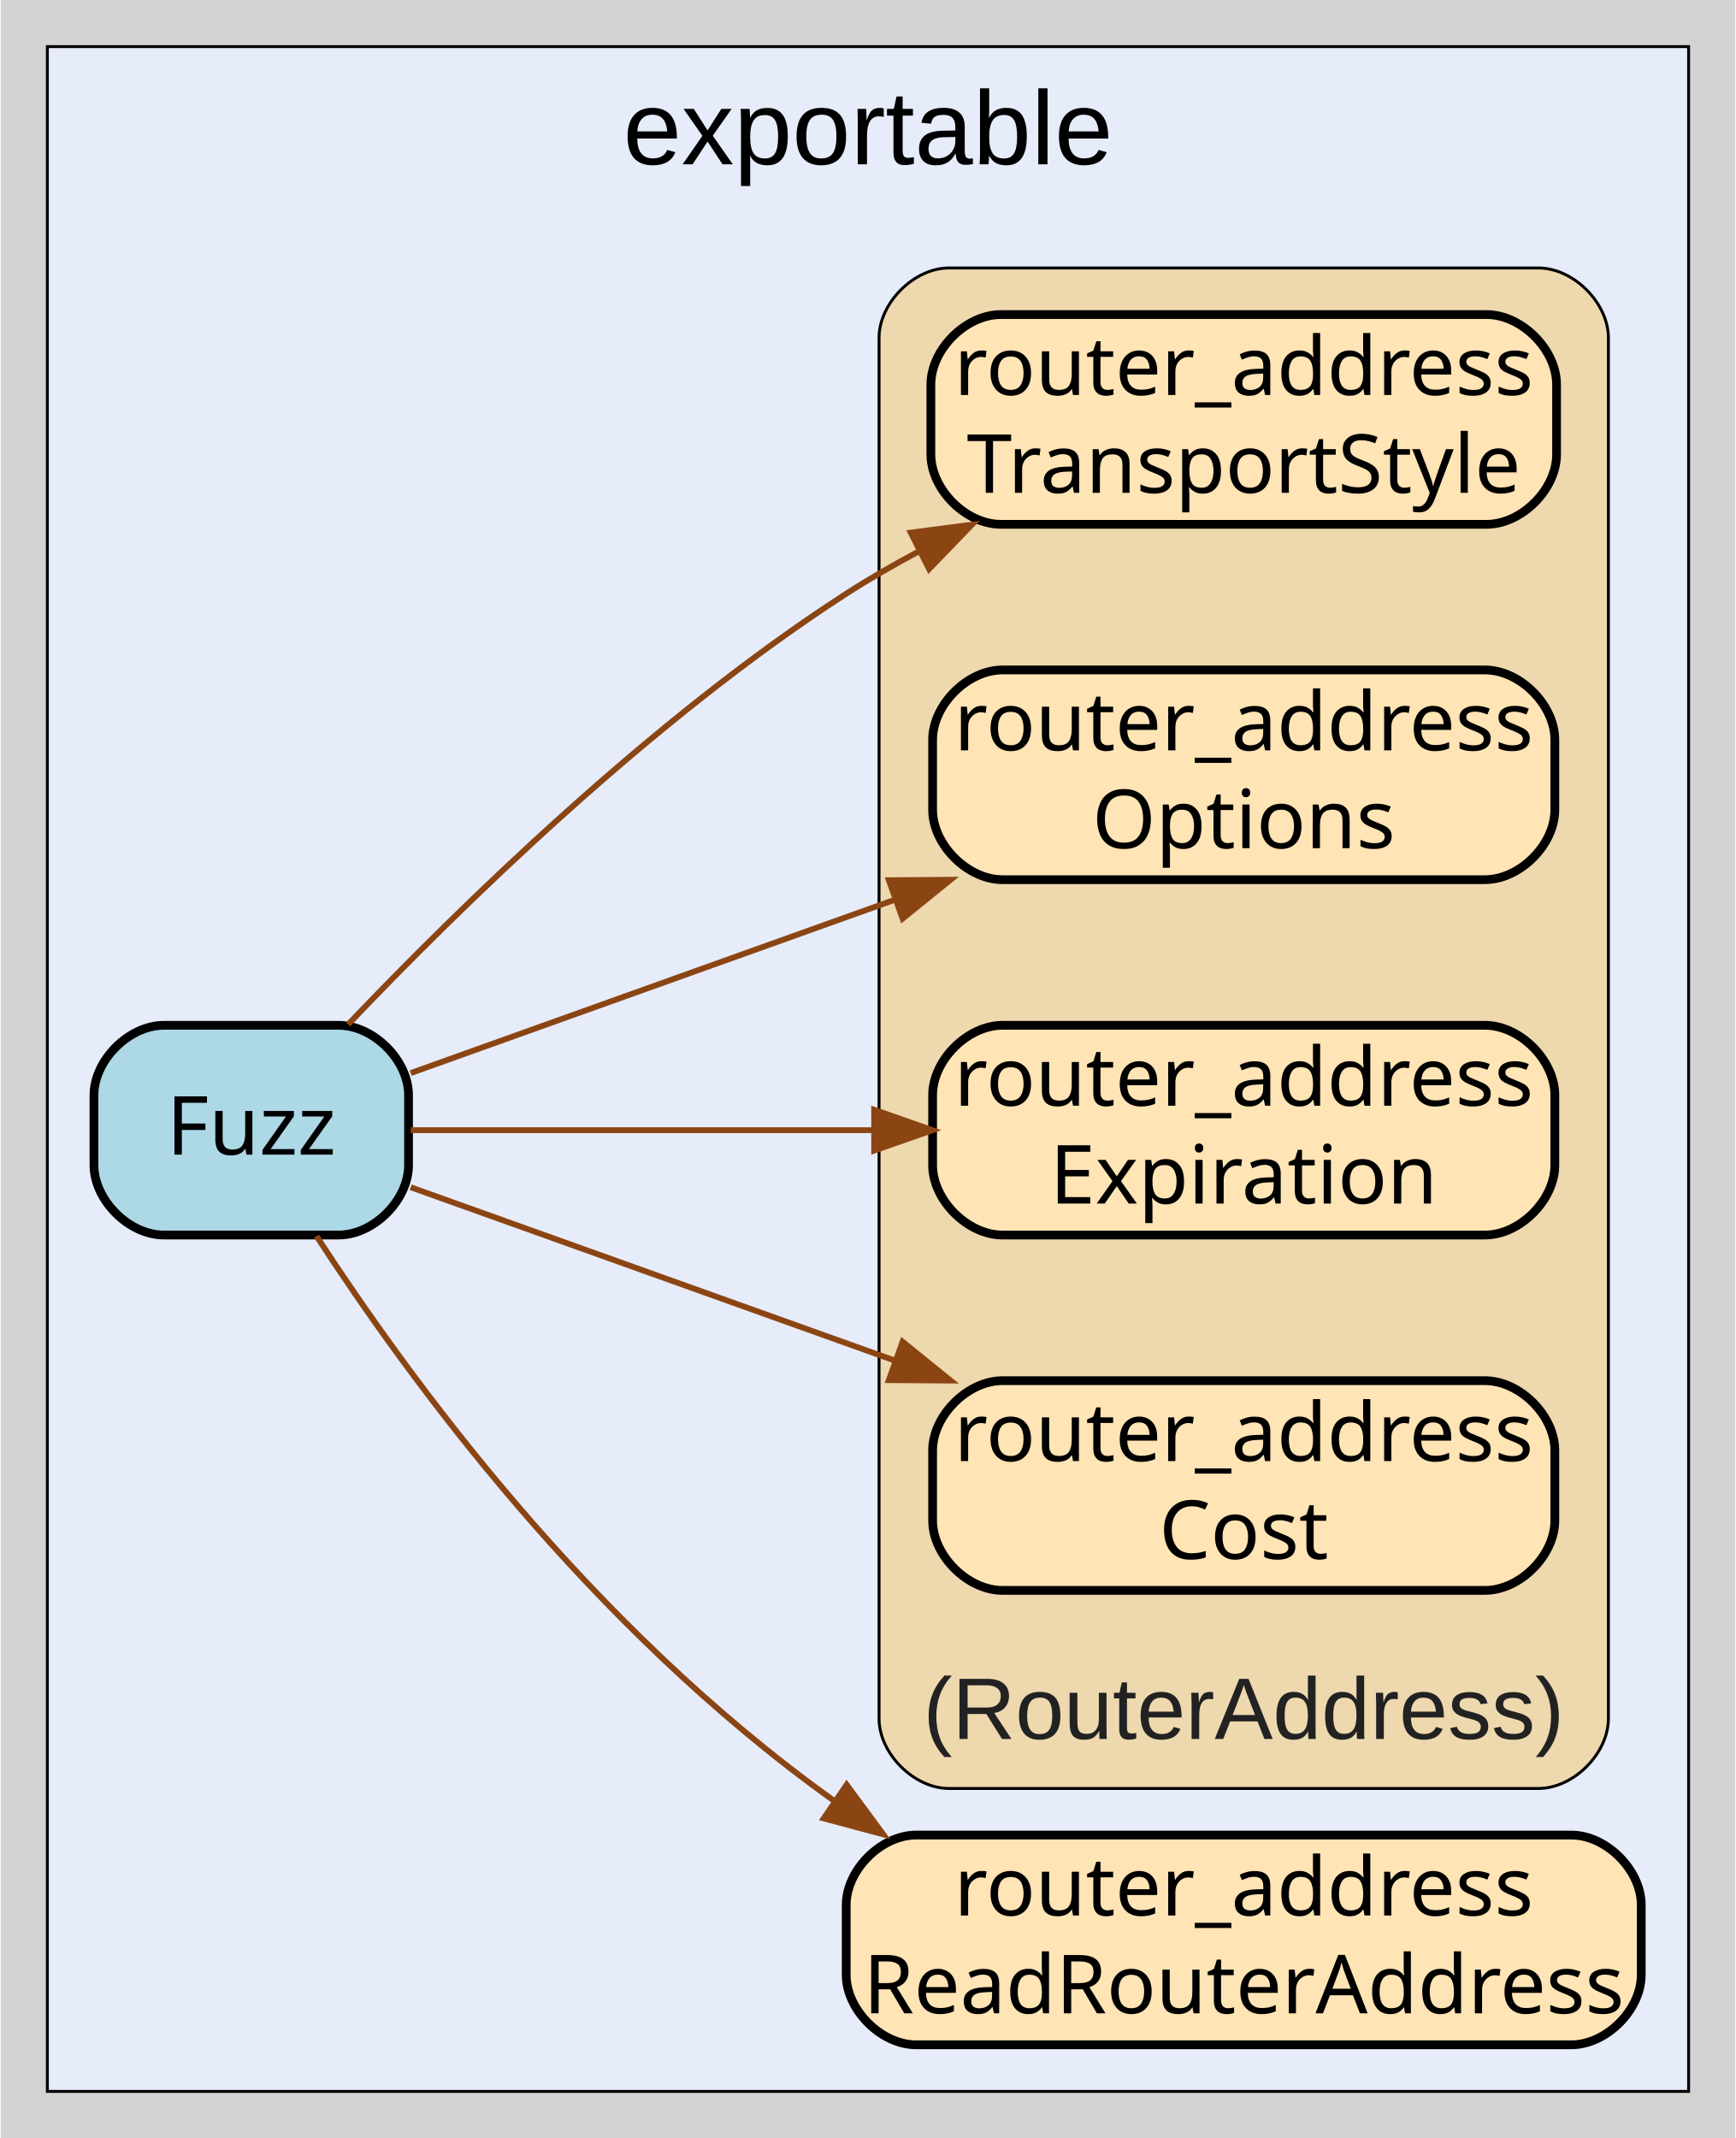
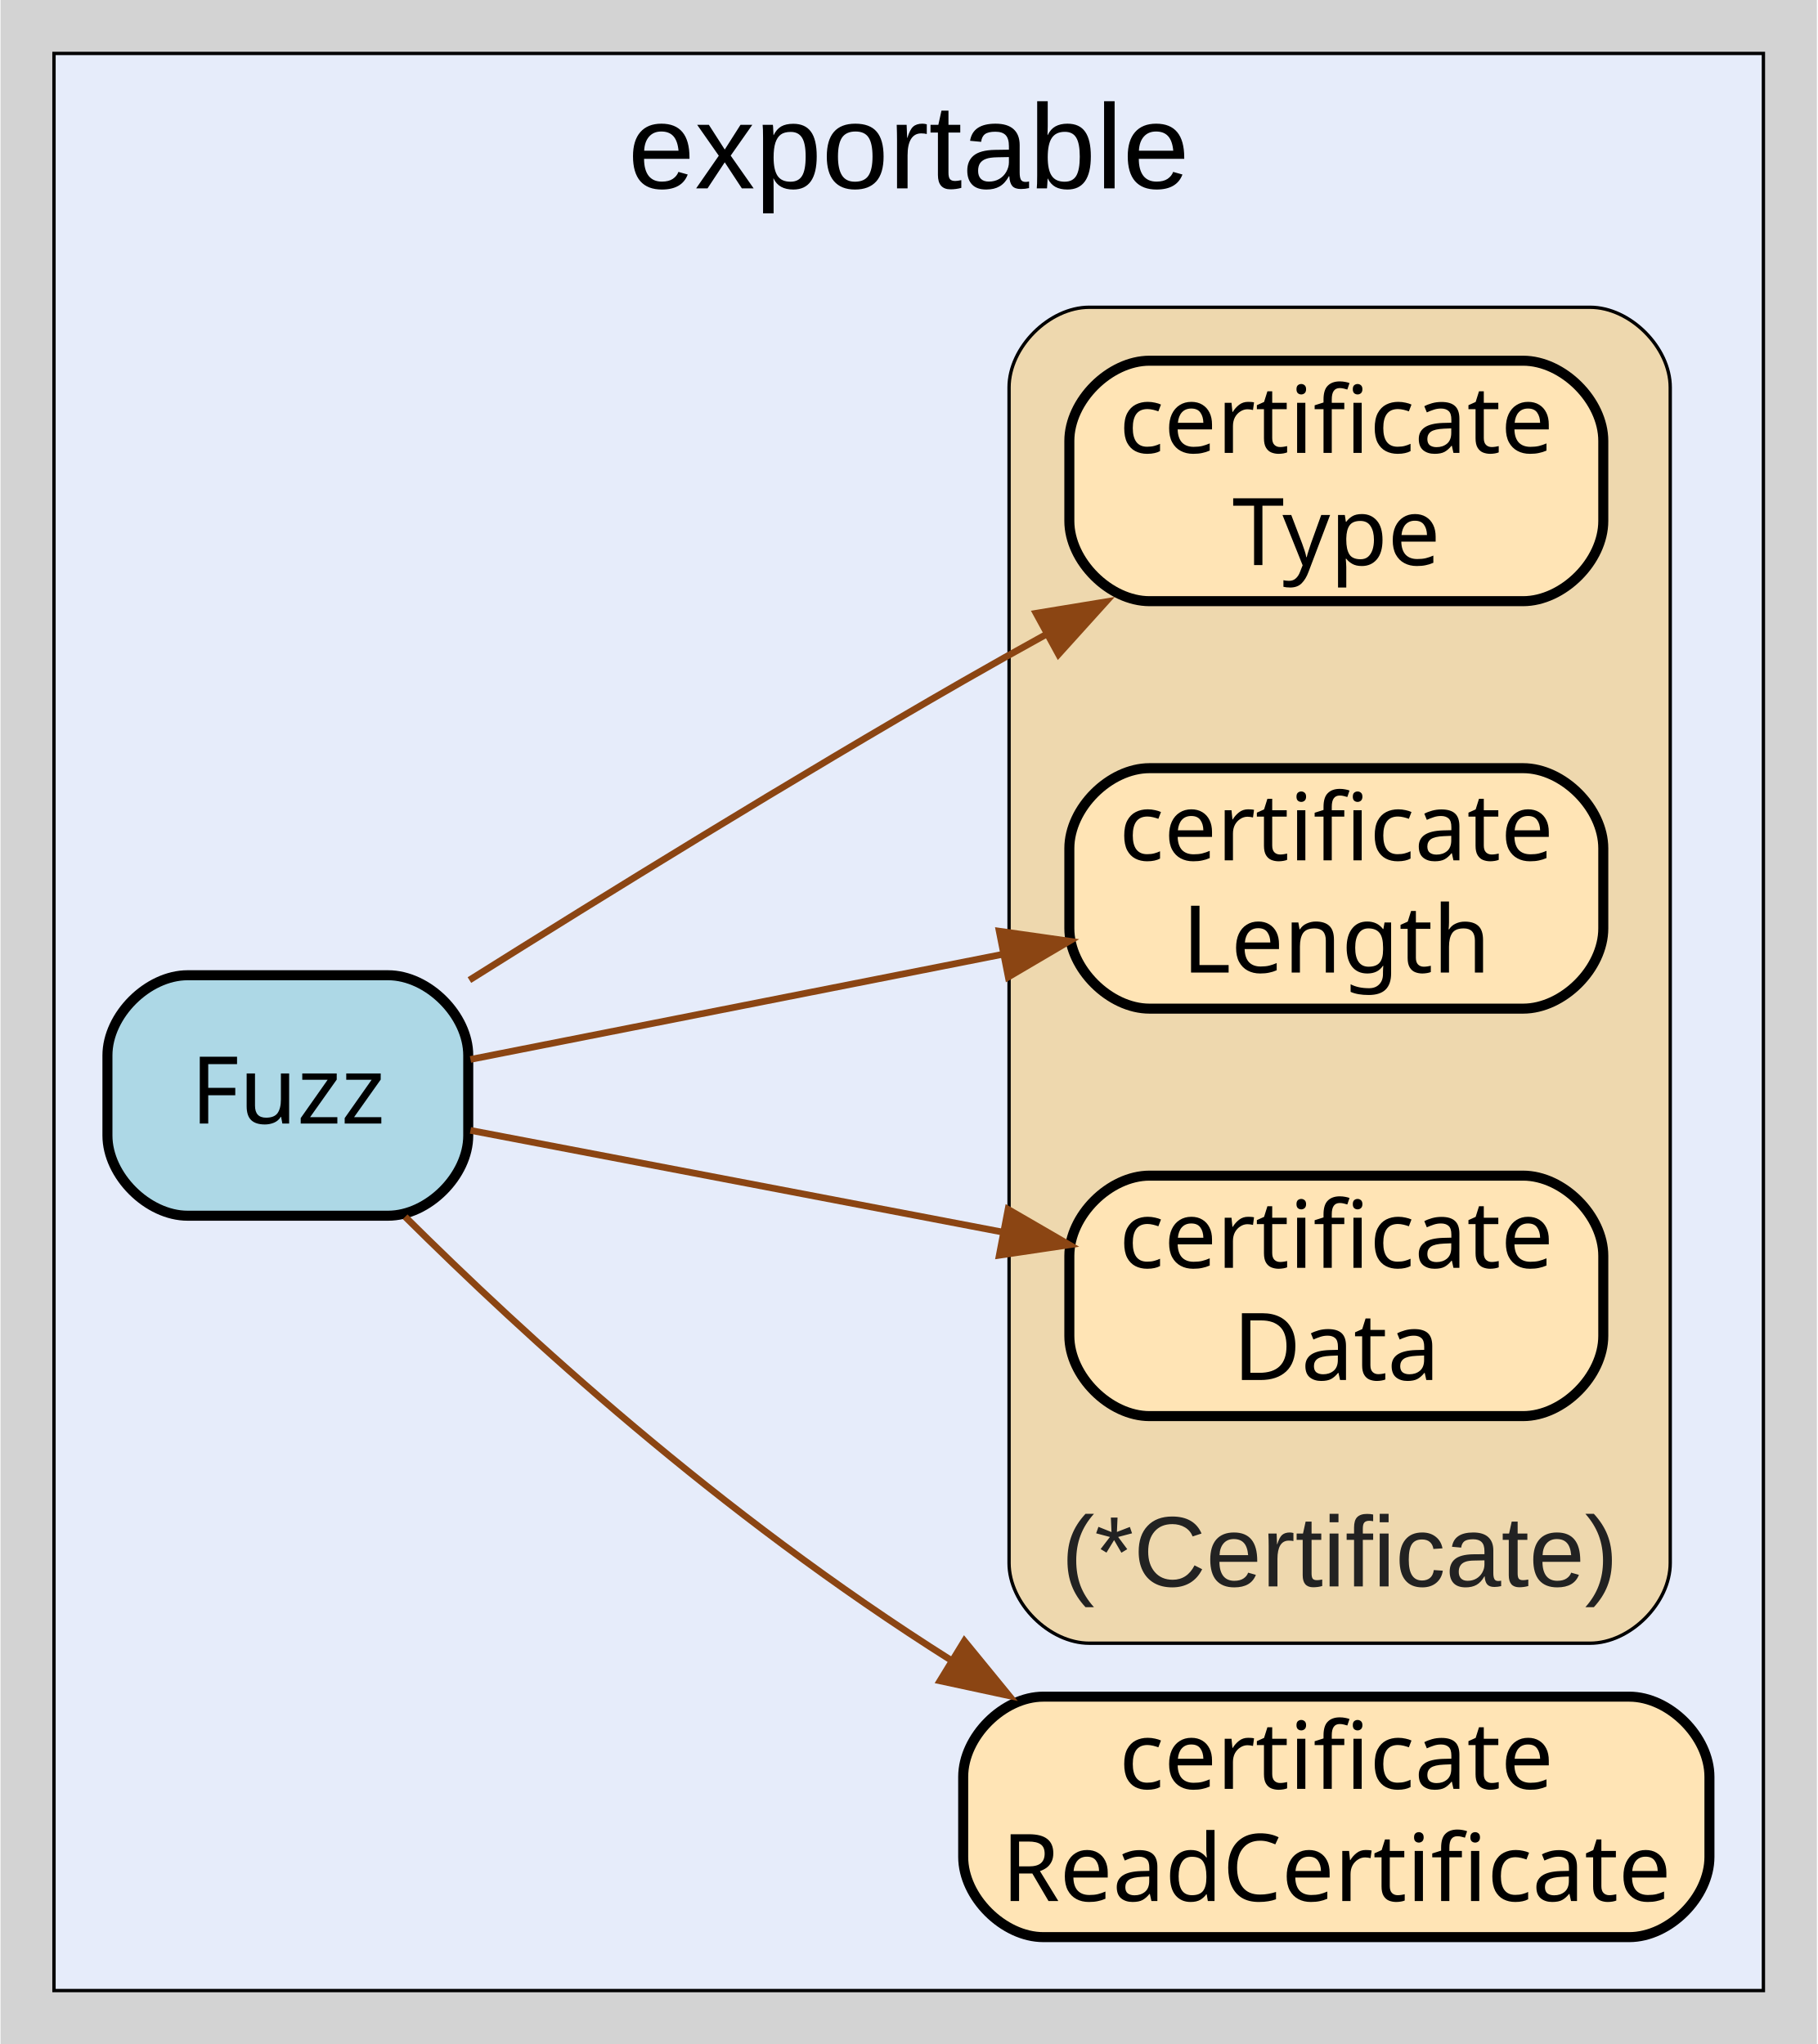
- <svg xmlns="http://www.w3.org/2000/svg" xmlns:xlink="http://www.w3.org/1999/xlink" width="298pt" height="367pt" viewBox="0.00 0.00 297.74 367.00">
-   <g id="graph0" class="graph" transform="scale(1 1) rotate(0) translate(0 367)">
-     <polygon fill="#d3d3d3" stroke="transparent" points="0,0 0,-367 297.739,-367 297.739,0 0,0" />
+ <svg xmlns="http://www.w3.org/2000/svg" xmlns:xlink="http://www.w3.org/1999/xlink" width="272pt" height="306pt" viewBox="0.00 0.00 271.84 306.00">
+   <g id="graph0" class="graph" transform="scale(1 1) rotate(0) translate(0 306)">
+     <polygon fill="#d3d3d3" stroke="transparent" points="0,0 0,-306 271.844,-306 271.844,0 0,0" />
    <g id="clust1" class="cluster">
-       <polygon fill="#e6ecfa" stroke="#000000" stroke-width=".5" points="8,-8 8,-359 289.739,-359 289.739,-8 8,-8" />
-       <text text-anchor="middle" x="148.87" y="-338.8" font-family="Arial" font-size="18.00" fill="#000000">exportable</text>
+       <polygon fill="#e6ecfa" stroke="#000000" stroke-width=".5" points="8,-8 8,-298 263.844,-298 263.844,-8 8,-8" />
+       <text text-anchor="middle" x="135.922" y="-277.8" font-family="Arial" font-size="18.00" fill="#000000">exportable</text>
    </g>
    <g id="clust2" class="cluster">
      <g id="a_clust2">
-         <a xlink:title="type: github.com/go-i2p/common/router_address.RouterAddress">
-           <path fill="#eed8ae" stroke="#000000" stroke-width=".5" d="M162.769,-60C162.769,-60 263.971,-60 263.971,-60 269.971,-60 275.971,-66 275.971,-72 275.971,-72 275.971,-309 275.971,-309 275.971,-315 269.971,-321 263.971,-321 263.971,-321 162.769,-321 162.769,-321 156.769,-321 150.769,-315 150.769,-309 150.769,-309 150.769,-72 150.769,-72 150.769,-66 156.769,-60 162.769,-60" />
-           <text text-anchor="middle" x="213.37" y="-68.5" font-family="Arial" font-size="15.00" fill="#222222">(RouterAddress)</text>
+         <a xlink:title="type: *github.com/go-i2p/common/certificate.Certificate">
+           <path fill="#eed8ae" stroke="#000000" stroke-width=".5" d="M162.944,-60C162.944,-60 237.9,-60 237.9,-60 243.9,-60 249.9,-66 249.9,-72 249.9,-72 249.9,-248 249.9,-248 249.9,-254 243.9,-260 237.9,-260 237.9,-260 162.944,-260 162.944,-260 156.944,-260 150.944,-254 150.944,-248 150.944,-248 150.944,-72 150.944,-72 150.944,-66 156.944,-60 162.944,-60" />
+           <text text-anchor="middle" x="200.422" y="-68.5" font-family="Arial" font-size="15.00" fill="#222222">(*Certificate)</text>
        </a>
      </g>
    </g>
    <g id="node1" class="node">
      <g id="a_node1">
-         <a xlink:title="github.com/go-i2p/common/fuzz/router_address.Fuzz | defined in fuzz.go:5&#10;at fuzz.go:6: calling [github.com/go-i2p/common/router_address.ReadRouterAddress]&#10;at fuzz.go:7: calling [(github.com/go-i2p/common/router_address.RouterAddress).Cost]&#10;at fuzz.go:8: calling [(github.com/go-i2p/common/router_address.RouterAddress).Expiration]&#10;at fuzz.go:9: calling [(github.com/go-i2p/common/router_address.RouterAddress).Options]&#10;at fuzz.go:10: calling [(github.com/go-i2p/common/router_address.RouterAddress).TransportStyle]">
-           <path fill="#add8e6" stroke="#000000" stroke-width="1.5" d="M58,-191C58,-191 28,-191 28,-191 22,-191 16,-185 16,-179 16,-179 16,-167 16,-167 16,-161 22,-155 28,-155 28,-155 58,-155 58,-155 64,-155 70,-161 70,-167 70,-167 70,-179 70,-179 70,-185 64,-191 58,-191" />
-           <text text-anchor="middle" x="43" y="-168.8" font-family="Verdana" font-size="14.00" fill="#000000">Fuzz</text>
+         <a xlink:title="github.com/go-i2p/common/fuzz/certificate.Fuzz | defined in fuzz.go:5&#10;at fuzz.go:6: calling [github.com/go-i2p/common/certificate.ReadCertificate]&#10;at fuzz.go:7: calling [(*github.com/go-i2p/common/certificate.Certificate).Data]&#10;at fuzz.go:8: calling [(*github.com/go-i2p/common/certificate.Certificate).Length]&#10;at fuzz.go:9: calling [(*github.com/go-i2p/common/certificate.Certificate).Type]">
+           <path fill="#add8e6" stroke="#000000" stroke-width="1.5" d="M58,-160C58,-160 28,-160 28,-160 22,-160 16,-154 16,-148 16,-148 16,-136 16,-136 16,-130 22,-124 28,-124 28,-124 58,-124 58,-124 64,-124 70,-130 70,-136 70,-136 70,-148 70,-148 70,-154 64,-160 58,-160" />
+           <text text-anchor="middle" x="43" y="-137.8" font-family="Verdana" font-size="14.00" fill="#000000">Fuzz</text>
        </a>
      </g>
    </g>
    <g id="node2" class="node">
      <g id="a_node2">
-         <a xlink:title="github.com/go-i2p/common/router_address.ReadRouterAddress | defined in utils.go:17">
-           <path fill="#ffe4b5" stroke="#000000" stroke-width="1.5" d="M269.609,-52C269.609,-52 157.13,-52 157.13,-52 151.13,-52 145.13,-46 145.13,-40 145.13,-40 145.13,-28 145.13,-28 145.13,-22 151.13,-16 157.13,-16 157.13,-16 269.609,-16 269.609,-16 275.609,-16 281.609,-22 281.609,-28 281.609,-28 281.609,-40 281.609,-40 281.609,-46 275.609,-52 269.609,-52" />
-           <text text-anchor="middle" x="213.37" y="-38.2" font-family="Verdana" font-size="14.00" fill="#000000">router_address</text>
-           <text text-anchor="middle" x="213.37" y="-21.4" font-family="Verdana" font-size="14.00" fill="#000000">ReadRouterAddress</text>
+         <a xlink:title="github.com/go-i2p/common/certificate.ReadCertificate | defined in certificate.go:28">
+           <path fill="#ffe4b5" stroke="#000000" stroke-width="1.5" d="M243.767,-52C243.767,-52 156.078,-52 156.078,-52 150.078,-52 144.078,-46 144.078,-40 144.078,-40 144.078,-28 144.078,-28 144.078,-22 150.078,-16 156.078,-16 156.078,-16 243.767,-16 243.767,-16 249.767,-16 255.767,-22 255.767,-28 255.767,-28 255.767,-40 255.767,-40 255.767,-46 249.767,-52 243.767,-52" />
+           <text text-anchor="middle" x="199.922" y="-38.2" font-family="Verdana" font-size="14.00" fill="#000000">certificate</text>
+           <text text-anchor="middle" x="199.922" y="-21.4" font-family="Verdana" font-size="14.00" fill="#000000">ReadCertificate</text>
        </a>
      </g>
    </g>
    <g id="edge1" class="edge">
      <g id="a_edge1">
-         <a xlink:title="at fuzz.go:6: calling [github.com/go-i2p/common/router_address.ReadRouterAddress]">
-           <path fill="none" stroke="#8b4513" d="M54.2,-154.815C69.889,-130.719 100.687,-88.107 143.143,-57.815" />
-           <polygon fill="#8b4513" stroke="#8b4513" points="145.205,-60.645 151.496,-52.12 141.262,-54.862 145.205,-60.645" />
+         <a xlink:title="at fuzz.go:6: calling [github.com/go-i2p/common/certificate.ReadCertificate]">
+           <path fill="none" stroke="#8b4513" d="M60.556,-123.84C78.243,-106.296 107.105,-79.636 142.36,-57.393" />
+           <polygon fill="#8b4513" stroke="#8b4513" points="144.254,-60.338 150.96,-52.136 140.602,-54.365 144.254,-60.338" />
        </a>
      </g>
    </g>
    <g id="node3" class="node">
      <g id="a_node3">
-         <a xlink:title="(github.com/go-i2p/common/router_address.RouterAddress).Cost | defined in router_address_methods.go:94">
-           <path fill="#ffe4b5" stroke="#000000" stroke-width="1.5" d="M254.776,-130C254.776,-130 171.963,-130 171.963,-130 165.963,-130 159.963,-124 159.963,-118 159.963,-118 159.963,-106 159.963,-106 159.963,-100 165.963,-94 171.963,-94 171.963,-94 254.776,-94 254.776,-94 260.776,-94 266.776,-100 266.776,-106 266.776,-106 266.776,-118 266.776,-118 266.776,-124 260.776,-130 254.776,-130" />
-           <text text-anchor="middle" x="213.37" y="-116.2" font-family="Verdana" font-size="14.00" fill="#000000">router_address</text>
-           <text text-anchor="middle" x="213.37" y="-99.4" font-family="Verdana" font-size="14.00" fill="#000000">Cost</text>
+         <a xlink:title="(*github.com/go-i2p/common/certificate.Certificate).Data | defined in certificate_struct.go:177">
+           <path fill="#ffe4b5" stroke="#000000" stroke-width="1.5" d="M227.879,-130C227.879,-130 171.966,-130 171.966,-130 165.966,-130 159.966,-124 159.966,-118 159.966,-118 159.966,-106 159.966,-106 159.966,-100 165.966,-94 171.966,-94 171.966,-94 227.879,-94 227.879,-94 233.879,-94 239.879,-100 239.879,-106 239.879,-106 239.879,-118 239.879,-118 239.879,-124 233.879,-130 227.879,-130" />
+           <text text-anchor="middle" x="199.922" y="-116.2" font-family="Verdana" font-size="14.00" fill="#000000">certificate</text>
+           <text text-anchor="middle" x="199.922" y="-99.4" font-family="Verdana" font-size="14.00" fill="#000000">Data</text>
        </a>
      </g>
    </g>
    <g id="edge2" class="edge">
      <g id="a_edge2">
-         <a xlink:title="at fuzz.go:7: calling [(github.com/go-i2p/common/router_address.RouterAddress).Cost]">
-           <path fill="none" stroke="#8b4513" d="M70.373,-163.199C92.768,-155.181 125.256,-143.549 153.608,-133.398" />
-           <polygon fill="#8b4513" stroke="#8b4513" points="154.809,-136.685 163.043,-130.019 152.449,-130.095 154.809,-136.685" />
+         <a xlink:title="at fuzz.go:7: calling [(*github.com/go-i2p/common/certificate.Certificate).Data]">
+           <path fill="none" stroke="#8b4513" d="M70.334,-136.774C92.291,-132.577 123.711,-126.57 150.113,-121.522" />
+           <polygon fill="#8b4513" stroke="#8b4513" points="150.791,-124.956 159.956,-119.641 149.477,-118.081 150.791,-124.956" />
        </a>
      </g>
    </g>
    <g id="node4" class="node">
      <g id="a_node4">
-         <a xlink:title="(github.com/go-i2p/common/router_address.RouterAddress).Expiration | defined in router_address_methods.go:99">
-           <path fill="#ffe4b5" stroke="#000000" stroke-width="1.5" d="M254.776,-191C254.776,-191 171.963,-191 171.963,-191 165.963,-191 159.963,-185 159.963,-179 159.963,-179 159.963,-167 159.963,-167 159.963,-161 165.963,-155 171.963,-155 171.963,-155 254.776,-155 254.776,-155 260.776,-155 266.776,-161 266.776,-167 266.776,-167 266.776,-179 266.776,-179 266.776,-185 260.776,-191 254.776,-191" />
-           <text text-anchor="middle" x="213.37" y="-177.2" font-family="Verdana" font-size="14.00" fill="#000000">router_address</text>
-           <text text-anchor="middle" x="213.37" y="-160.4" font-family="Verdana" font-size="14.00" fill="#000000">Expiration</text>
+         <a xlink:title="(*github.com/go-i2p/common/certificate.Certificate).Length | defined in certificate_struct.go:168">
+           <path fill="#ffe4b5" stroke="#000000" stroke-width="1.5" d="M227.879,-191C227.879,-191 171.966,-191 171.966,-191 165.966,-191 159.966,-185 159.966,-179 159.966,-179 159.966,-167 159.966,-167 159.966,-161 165.966,-155 171.966,-155 171.966,-155 227.879,-155 227.879,-155 233.879,-155 239.879,-161 239.879,-167 239.879,-167 239.879,-179 239.879,-179 239.879,-185 233.879,-191 227.879,-191" />
+           <text text-anchor="middle" x="199.922" y="-177.2" font-family="Verdana" font-size="14.00" fill="#000000">certificate</text>
+           <text text-anchor="middle" x="199.922" y="-160.4" font-family="Verdana" font-size="14.00" fill="#000000">Length</text>
        </a>
      </g>
    </g>
    <g id="edge3" class="edge">
      <g id="a_edge3">
-         <a xlink:title="at fuzz.go:8: calling [(github.com/go-i2p/common/router_address.RouterAddress).Expiration]">
-           <path fill="none" stroke="#8b4513" d="M70.373,-173C91.725,-173 122.252,-173 149.622,-173" />
-           <polygon fill="#8b4513" stroke="#8b4513" points="149.931,-176.5 159.931,-173 149.931,-169.5 149.931,-176.5" />
+         <a xlink:title="at fuzz.go:8: calling [(*github.com/go-i2p/common/certificate.Certificate).Length]">
+           <path fill="none" stroke="#8b4513" d="M70.334,-147.4C92.291,-151.738 123.711,-157.945 150.113,-163.16" />
+           <polygon fill="#8b4513" stroke="#8b4513" points="149.467,-166.6 159.956,-165.105 150.824,-159.733 149.467,-166.6" />
        </a>
      </g>
    </g>
    <g id="node5" class="node">
      <g id="a_node5">
-         <a xlink:title="(github.com/go-i2p/common/router_address.RouterAddress).Options | defined in router_address_methods.go:268">
-           <path fill="#ffe4b5" stroke="#000000" stroke-width="1.5" d="M254.776,-252C254.776,-252 171.963,-252 171.963,-252 165.963,-252 159.963,-246 159.963,-240 159.963,-240 159.963,-228 159.963,-228 159.963,-222 165.963,-216 171.963,-216 171.963,-216 254.776,-216 254.776,-216 260.776,-216 266.776,-222 266.776,-228 266.776,-228 266.776,-240 266.776,-240 266.776,-246 260.776,-252 254.776,-252" />
-           <text text-anchor="middle" x="213.37" y="-238.2" font-family="Verdana" font-size="14.00" fill="#000000">router_address</text>
-           <text text-anchor="middle" x="213.37" y="-221.4" font-family="Verdana" font-size="14.00" fill="#000000">Options</text>
+         <a xlink:title="(*github.com/go-i2p/common/certificate.Certificate).Type | defined in certificate_struct.go:159">
+           <path fill="#ffe4b5" stroke="#000000" stroke-width="1.5" d="M227.879,-252C227.879,-252 171.966,-252 171.966,-252 165.966,-252 159.966,-246 159.966,-240 159.966,-240 159.966,-228 159.966,-228 159.966,-222 165.966,-216 171.966,-216 171.966,-216 227.879,-216 227.879,-216 233.879,-216 239.879,-222 239.879,-228 239.879,-228 239.879,-240 239.879,-240 239.879,-246 233.879,-252 227.879,-252" />
+           <text text-anchor="middle" x="199.922" y="-238.2" font-family="Verdana" font-size="14.00" fill="#000000">certificate</text>
+           <text text-anchor="middle" x="199.922" y="-221.4" font-family="Verdana" font-size="14.00" fill="#000000">Type</text>
        </a>
      </g>
    </g>
    <g id="edge4" class="edge">
      <g id="a_edge4">
-         <a xlink:title="at fuzz.go:9: calling [(github.com/go-i2p/common/router_address.RouterAddress).Options]">
-           <path fill="none" stroke="#8b4513" d="M70.373,-182.801C92.768,-190.819 125.256,-202.451 153.608,-212.602" />
-           <polygon fill="#8b4513" stroke="#8b4513" points="152.449,-215.905 163.043,-215.981 154.809,-209.315 152.449,-215.905" />
-         </a>
-       </g>
-     </g>
-     <g id="node6" class="node">
-       <g id="a_node6">
-         <a xlink:title="(github.com/go-i2p/common/router_address.RouterAddress).TransportStyle | defined in router_address_methods.go:104">
-           <path fill="#ffe4b5" stroke="#000000" stroke-width="1.5" d="M255.072,-313C255.072,-313 171.667,-313 171.667,-313 165.667,-313 159.667,-307 159.667,-301 159.667,-301 159.667,-289 159.667,-289 159.667,-283 165.667,-277 171.667,-277 171.667,-277 255.072,-277 255.072,-277 261.072,-277 267.072,-283 267.072,-289 267.072,-289 267.072,-301 267.072,-301 267.072,-307 261.072,-313 255.072,-313" />
-           <text text-anchor="middle" x="213.37" y="-299.2" font-family="Verdana" font-size="14.00" fill="#000000">router_address</text>
-           <text text-anchor="middle" x="213.37" y="-282.4" font-family="Verdana" font-size="14.00" fill="#000000">TransportStyle</text>
-         </a>
-       </g>
-     </g>
-     <g id="edge5" class="edge">
-       <g id="a_edge5">
-         <a xlink:title="at fuzz.go:10: calling [(github.com/go-i2p/common/router_address.RouterAddress).TransportStyle]">
-           <path fill="none" stroke="#8b4513" d="M59.628,-191.151C78.734,-211.21 111.751,-243.515 145,-265 149.008,-267.59 153.277,-270.055 157.649,-272.378" />
-           <polygon fill="#8b4513" stroke="#8b4513" points="156.211,-275.573 166.717,-276.941 159.357,-269.32 156.211,-275.573" />
+         <a xlink:title="at fuzz.go:9: calling [(*github.com/go-i2p/common/certificate.Certificate).Type]">
+           <path fill="none" stroke="#8b4513" d="M70.177,-159.276C90.362,-171.962 118.667,-189.446 144,-204 148.084,-206.346 152.363,-208.746 156.659,-211.115" />
+           <polygon fill="#8b4513" stroke="#8b4513" points="154.988,-214.19 165.442,-215.909 158.341,-208.046 154.988,-214.19" />
        </a>
      </g>
    </g>
  </g>
</svg>
